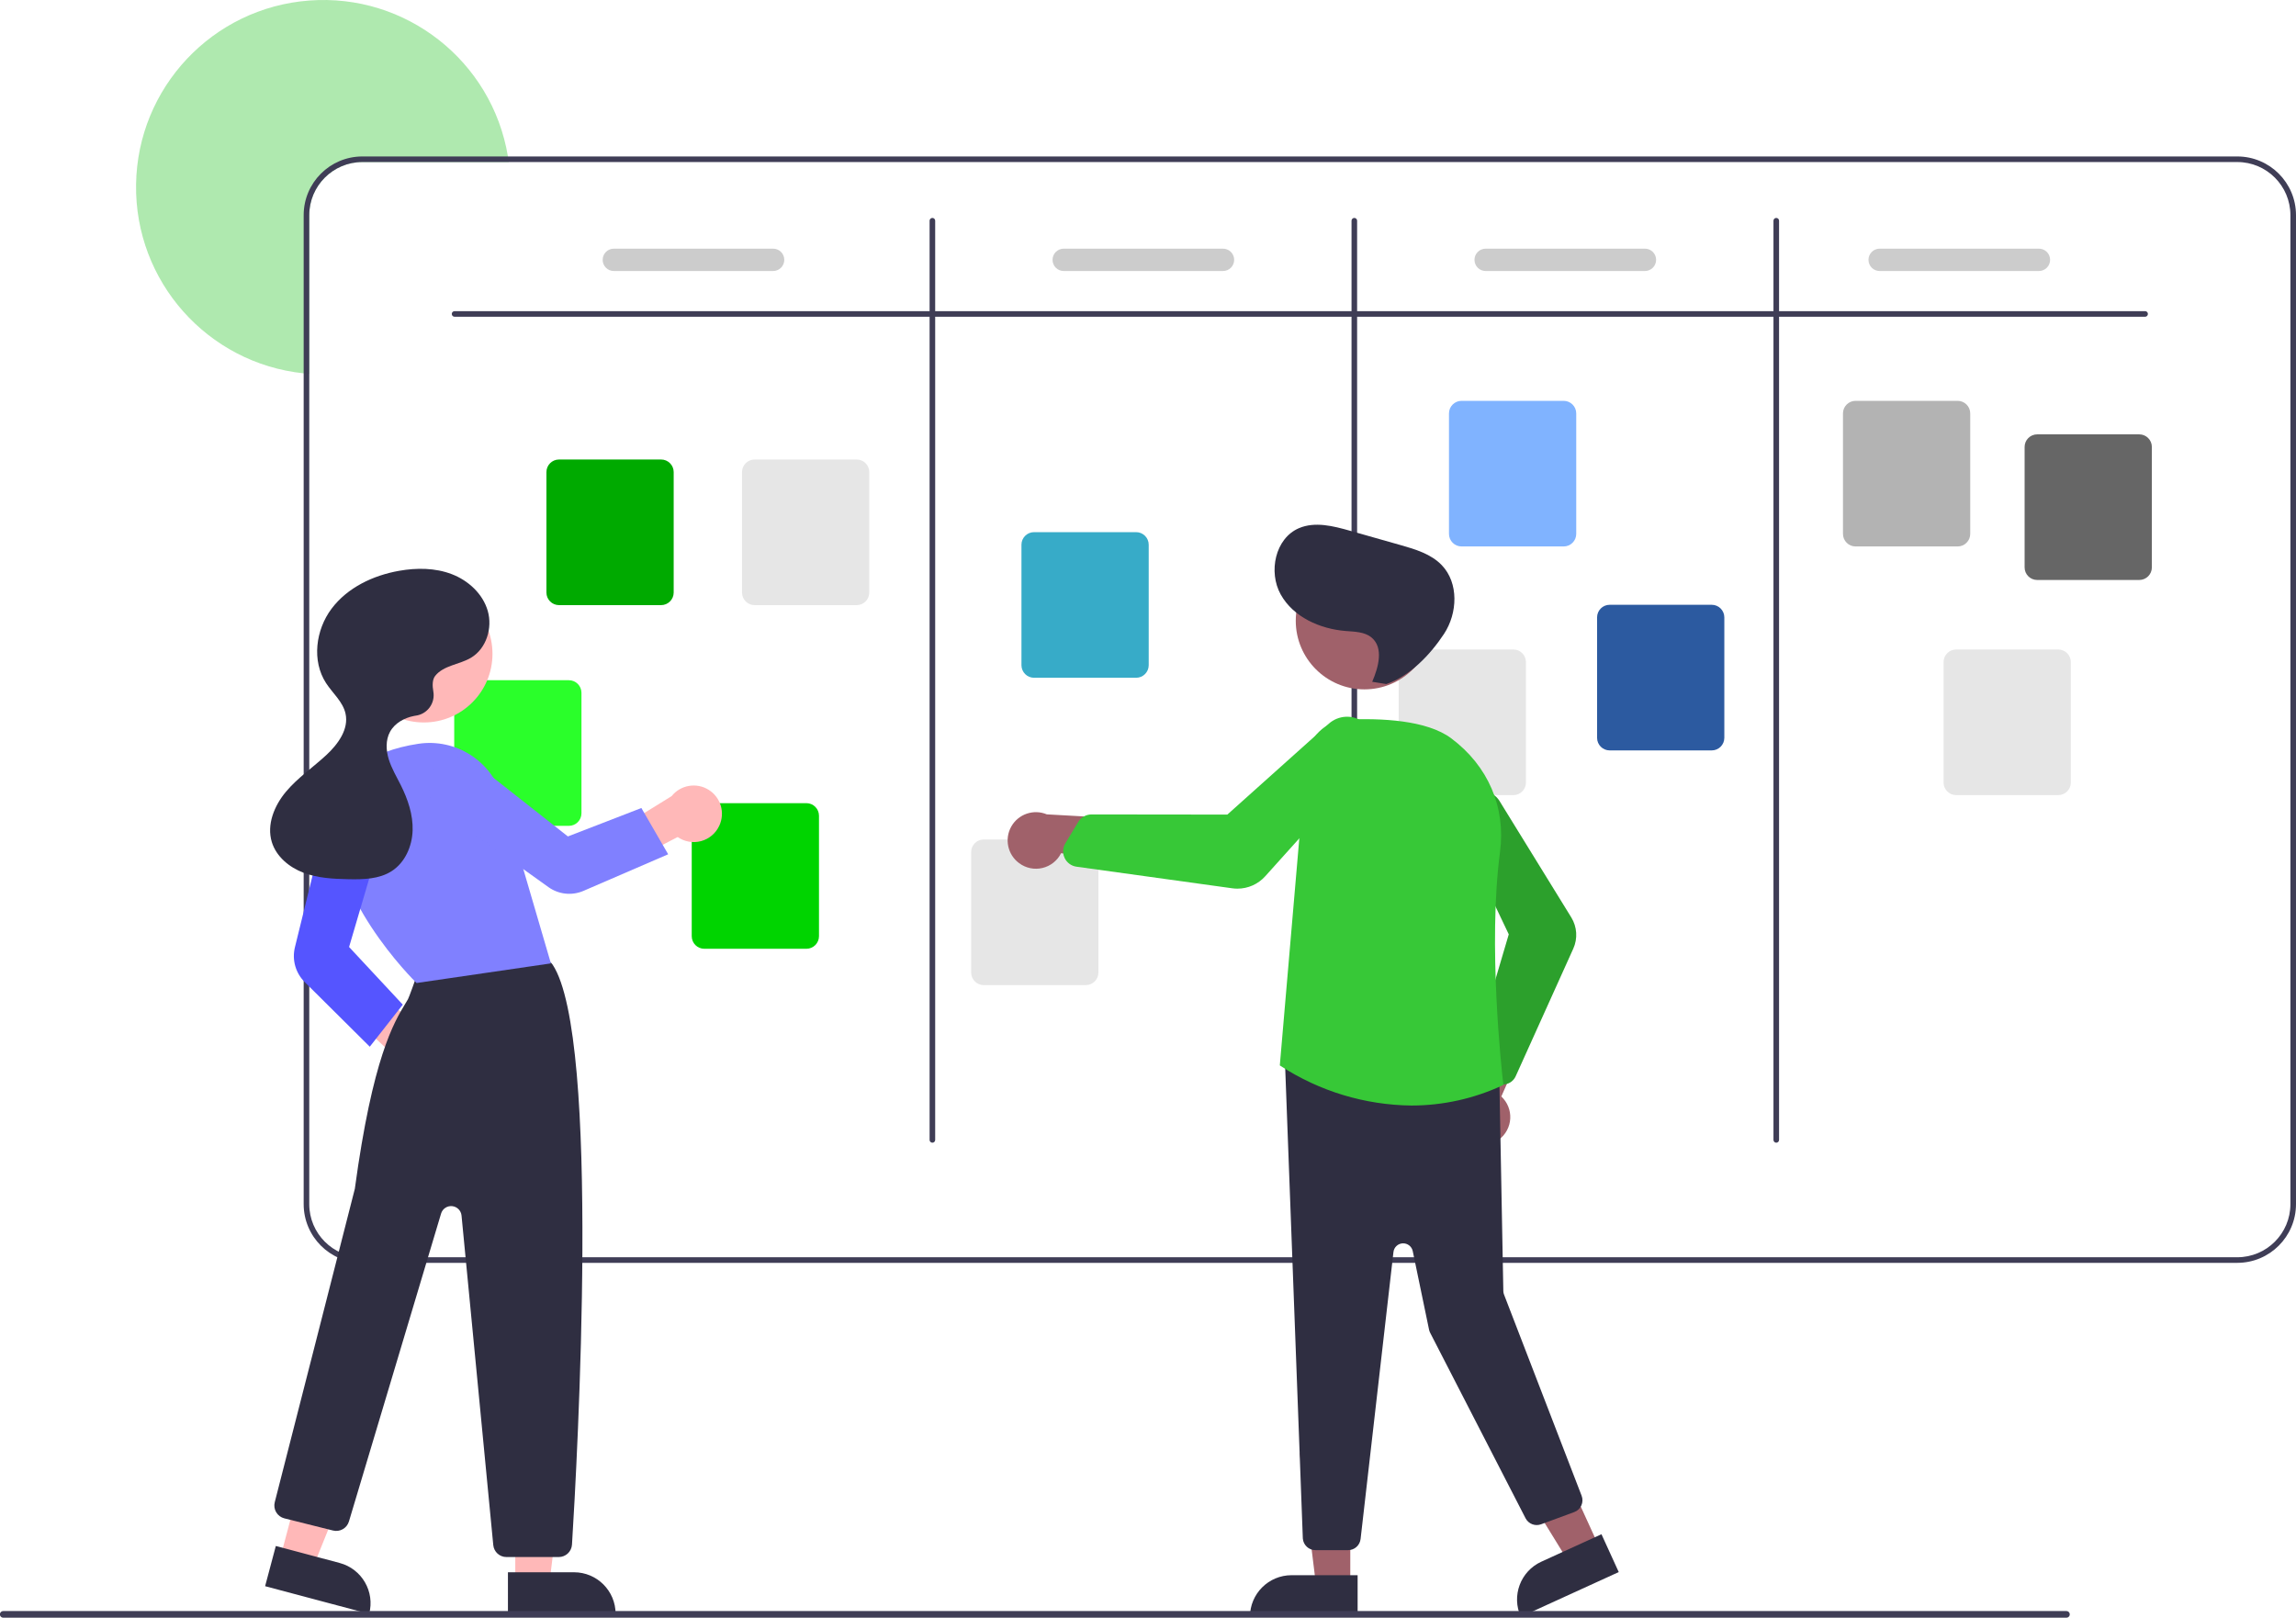
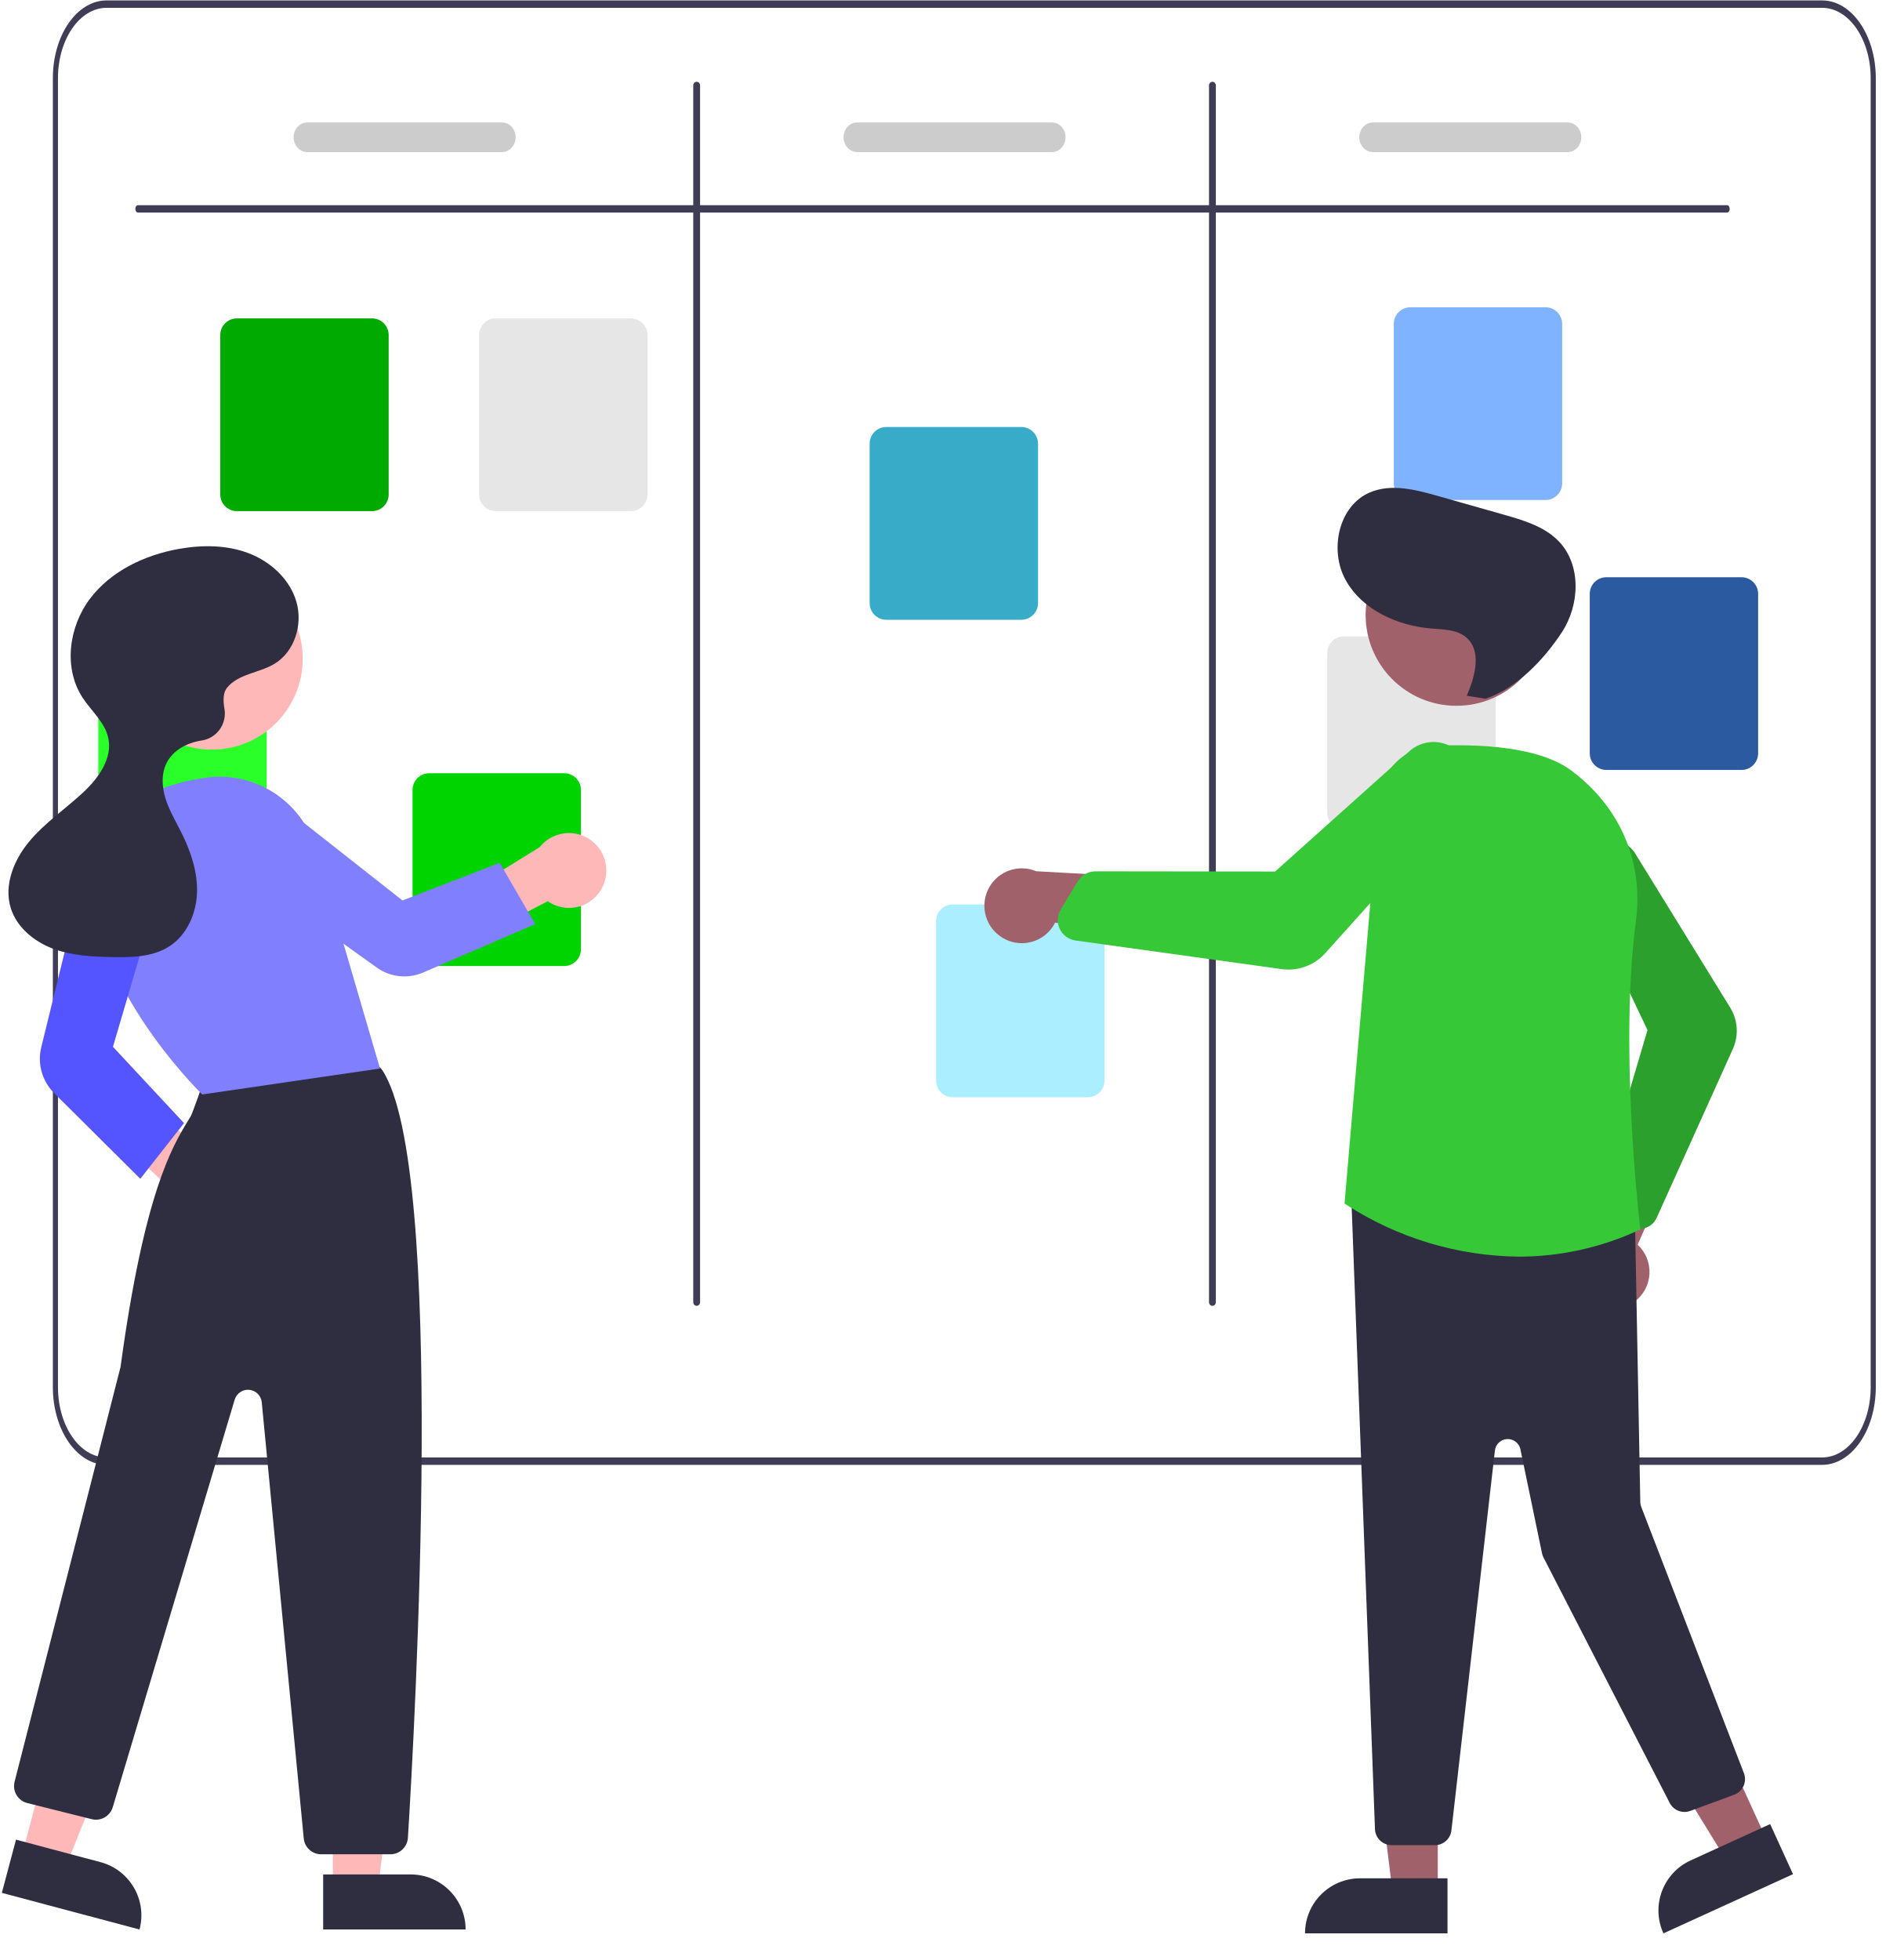
- <svg xmlns="http://www.w3.org/2000/svg" data-name="Layer 1" width="821.676" height="579.01" viewBox="0 0 821.676 579.01" version="1.1" id="svg495">
+ <svg xmlns="http://www.w3.org/2000/svg" data-name="Layer 1" width="510" height="530" viewBox="0 0 510 530" version="1.1" id="svg495">
  <defs id="defs499" />
-   <path d="M371.238,218.495h-52.4a19.017,19.017,0,0,0-19,19v56.81c-.67-.04-1.34-.1-2-.18a66.999,66.999,0,1,1,73.1-77.63C371.048,217.155,371.148,217.825,371.238,218.495Z" transform="translate(-189.1619 -160.4952)" fill="#f2f2f2" id="path401" style="fill:#afe9af" />
-   <path d="M989.838,216.495h-671a21.023,21.023,0,0,0-21,21v354a21.023,21.023,0,0,0,21,21h671a21.023,21.023,0,0,0,21-21v-354A21.023,21.023,0,0,0,989.838,216.495Zm19,375a19.017,19.017,0,0,1-19,19h-671a19.017,19.017,0,0,1-19-19v-354a19.017,19.017,0,0,1,19-19h671a19.017,19.017,0,0,1,19,19Z" transform="translate(-189.1619 -160.4952)" fill="#3f3d56" id="path403" />
-   <path d="M956.838,273.865h-605a1,1,0,0,1,0-2h605a1,1,0,0,1,0,2Z" transform="translate(-189.1619 -160.4952)" fill="#3f3d56" id="path405" />
-   <path d="M522.838,569.495a1,1,0,0,1-1-1v-329a1,1,0,1,1,2,0v329A1,1,0,0,1,522.838,569.495Z" transform="translate(-189.1619 -160.4952)" fill="#3f3d56" id="path407" />
-   <path d="M673.838,569.495a1,1,0,0,1-1-1v-329a1,1,0,1,1,2,0v329A1,1,0,0,1,673.838,569.495Z" transform="translate(-189.1619 -160.4952)" fill="#3f3d56" id="path409" />
-   <path d="M824.838,569.495a1,1,0,0,1-1-1v-329a1,1,0,1,1,2,0v329A1,1,0,0,1,824.838,569.495Z" transform="translate(-189.1619 -160.4952)" fill="#3f3d56" id="path411" />
-   <path d="M425.754,377.083h-36.54a4.505,4.505,0,0,1-4.5-4.5V329.463a4.505,4.505,0,0,1,4.5-4.5h36.54a4.505,4.505,0,0,1,4.5,4.5v43.12A4.505,4.505,0,0,1,425.754,377.083Z" transform="translate(-189.1619 -160.4952)" fill="#6c63ff" id="path413" style="fill:#00aa00" />
-   <path d="M477.754,500.083h-36.54a4.505,4.505,0,0,1-4.5-4.5V452.463a4.505,4.505,0,0,1,4.5-4.5h36.54a4.505,4.505,0,0,1,4.5,4.5v43.12A4.505,4.505,0,0,1,477.754,500.083Z" transform="translate(-189.1619 -160.4952)" fill="#6c63ff" id="path415" style="fill:#00d400" />
-   <path d="M595.754,403.083h-36.54a4.505,4.505,0,0,1-4.5-4.5V355.463a4.505,4.505,0,0,1,4.5-4.5h36.54a4.505,4.505,0,0,1,4.5,4.5v43.12A4.505,4.505,0,0,1,595.754,403.083Z" transform="translate(-189.1619 -160.4952)" fill="#6c63ff" id="path417" style="fill:#37abc8" />
-   <path d="M748.754,356.083h-36.54a4.505,4.505,0,0,1-4.5-4.5V308.463a4.505,4.505,0,0,1,4.5-4.5h36.54a4.505,4.505,0,0,1,4.5,4.5v43.12A4.505,4.505,0,0,1,748.754,356.083Z" transform="translate(-189.1619 -160.4952)" fill="#6c63ff" id="path419" style="fill:#80b3ff" />
-   <path d="M889.754,356.083h-36.54a4.505,4.505,0,0,1-4.5-4.5V308.463a4.505,4.505,0,0,1,4.5-4.5h36.54a4.505,4.505,0,0,1,4.5,4.5v43.12A4.505,4.505,0,0,1,889.754,356.083Z" transform="translate(-189.1619 -160.4952)" fill="#6c63ff" id="path421" style="fill:#b3b3b3" />
-   <path d="M954.754,368.083h-36.54a4.505,4.505,0,0,1-4.5-4.5V320.463a4.505,4.505,0,0,1,4.5-4.5h36.54a4.505,4.505,0,0,1,4.5,4.5v43.12A4.505,4.505,0,0,1,954.754,368.083Z" transform="translate(-189.1619 -160.4952)" fill="#e6e6e6" id="path423" style="fill:#666666" />
-   <path d="M925.754,445.083h-36.54a4.505,4.505,0,0,1-4.5-4.5V397.463a4.505,4.505,0,0,1,4.5-4.5h36.54a4.505,4.505,0,0,1,4.5,4.5v43.12A4.505,4.505,0,0,1,925.754,445.083Z" transform="translate(-189.1619 -160.4952)" fill="#e6e6e6" id="path425" />
-   <path d="M801.754,429.083h-36.54a4.505,4.505,0,0,1-4.5-4.5V381.463a4.505,4.505,0,0,1,4.5-4.5h36.54a4.505,4.505,0,0,1,4.5,4.5v43.12A4.505,4.505,0,0,1,801.754,429.083Z" transform="translate(-189.1619 -160.4952)" fill="#ff6584" id="path427" style="fill:#2c5aa0" />
-   <path d="M730.754,445.083h-36.54a4.505,4.505,0,0,1-4.5-4.5V397.463a4.505,4.505,0,0,1,4.5-4.5h36.54a4.505,4.505,0,0,1,4.5,4.5v43.12A4.505,4.505,0,0,1,730.754,445.083Z" transform="translate(-189.1619 -160.4952)" fill="#e6e6e6" id="path429" />
-   <path d="M577.754,513.083h-36.54a4.505,4.505,0,0,1-4.5-4.5V465.463a4.505,4.505,0,0,1,4.5-4.5h36.54a4.505,4.505,0,0,1,4.5,4.5v43.12A4.505,4.505,0,0,1,577.754,513.083Z" transform="translate(-189.1619 -160.4952)" fill="#e6e6e6" id="path431" />
-   <path d="M392.754,456.083h-36.54a4.505,4.505,0,0,1-4.5-4.5V408.463a4.505,4.505,0,0,1,4.5-4.5h36.54a4.505,4.505,0,0,1,4.5,4.5v43.12A4.505,4.505,0,0,1,392.754,456.083Z" transform="translate(-189.1619 -160.4952)" fill="#ff6584" id="path433" style="fill:#2aff2a" />
-   <path d="M495.754,377.083h-36.54a4.505,4.505,0,0,1-4.5-4.5V329.463a4.505,4.505,0,0,1,4.5-4.5h36.54a4.505,4.505,0,0,1,4.5,4.5v43.12A4.505,4.505,0,0,1,495.754,377.083Z" transform="translate(-189.1619 -160.4952)" fill="#e6e6e6" id="path435" />
-   <path d="M465.838,257.495h-57a4,4,0,0,1,0-8h57a4,4,0,0,1,0,8Z" transform="translate(-189.1619 -160.4952)" fill="#ccc" id="path437" />
-   <path d="M626.838,257.495h-57a4,4,0,0,1,0-8h57a4,4,0,0,1,0,8Z" transform="translate(-189.1619 -160.4952)" fill="#ccc" id="path439" />
-   <path d="M777.838,257.495h-57a4,4,0,0,1,0-8h57a4,4,0,0,1,0,8Z" transform="translate(-189.1619 -160.4952)" fill="#ccc" id="path441" />
-   <path d="M918.838,257.495h-57a4,4,0,0,1,0-8h57a4,4,0,0,1,0,8Z" transform="translate(-189.1619 -160.4952)" fill="#ccc" id="path443" />
-   <path d="M338.171,550.387A10.056,10.056,0,0,1,329.471,537.656L303.838,513.795l13.553-3.438,25.206,20.444a10.11,10.11,0,0,1-4.426,19.586Z" transform="translate(-189.1619 -160.4952)" fill="#ffb8b8" id="path445" />
-   <polygon points="184.404 566.253 196.664 566.253 202.496 518.965 184.402 518.965 184.404 566.253" fill="#ffb8b8" id="polygon447" />
-   <path d="M370.939,723.245h38.531a0,0,0,0,1,0,0v14.887a0,0,0,0,1,0,0H385.826a14.887,14.887,0,0,1-14.887-14.887v0A0,0,0,0,1,370.939,723.245Z" transform="translate(591.28 1300.863) rotate(179.9974)" fill="#2f2e41" id="path449" />
-   <polygon points="100.345 557.401 112.193 560.555 129.994 516.359 112.509 511.705 100.345 557.401" fill="#ffb8b8" id="polygon451" />
-   <path d="M285.307,718.541h38.531a0,0,0,0,1,0,0v14.887a0,0,0,0,1,0,0H300.194a14.887,14.887,0,0,1-14.887-14.887v0A0,0,0,0,1,285.307,718.541Z" transform="matrix(-0.96635, -0.25722, 0.25722, -0.96635, 222.9961, 1345.388)" fill="#2f2e41" id="path453" />
-   <path d="M389.123,717.795H370.416a4.73,4.73,0,0,1-4.726-4.293L354.333,595.57a3.748,3.748,0,0,0-7.321-.715L314.039,705.055a4.742,4.742,0,0,1-5.7,3.246l-17.403-4.352a4.747,4.747,0,0,1-3.447-5.787c.284-1.11,28.411-111.028,28.656-112.158,6.373-46.968,13.997-59.554,18.093-66.314.339-.56.651-1.074.931-1.561.351-.608,2.512-6.645,3.884-10.564a4.79,4.79,0,0,1,2.435-2.978c17.211-8.802,37.347-2.709,43.109-.632a4.682,4.682,0,0,1,2.338,1.815c17.285,26.071,8.802,177.491,6.926,207.581A4.751,4.751,0,0,1,389.123,717.795Z" transform="translate(-189.1619 -160.4952)" fill="#2f2e41" id="path455" />
-   <circle cx="151.684" cy="234.024" r="24.561" fill="#ffb8b8" id="circle457" />
-   <path d="M338.244,512.333l-.177-.171c-.331-.32-33.056-32.38-28.821-62.024,1.811-12.68,12.07-20.781,29.668-23.431a27.135,27.135,0,0,1,30,19.121l17.4,59.484Z" transform="translate(-189.1619 -160.4952)" fill="#ccc" id="path459" style="fill:#8080ff" />
-   <path d="M321.495,535.136l-23.318-23.171a13.137,13.137,0,0,1-3.48-12.392l11.289-45.919A10.354,10.354,0,0,1,319.165,446.254a10.411,10.411,0,0,1,6.809,12.794L314.09,499.444l19.218,20.637Z" transform="translate(-189.1619 -160.4952)" fill="#ccc" id="path461" style="fill:#5555ff" />
-   <path d="M446.566,456.058a10.056,10.056,0,0,1-14.884,4.029L400.553,476.221l1.376-13.706,27.597-17.079a10.11,10.11,0,0,1,17.04,10.621Z" transform="translate(-189.1619 -160.4952)" fill="#ffb8b8" id="path463" />
-   <path d="M428.283,466.26l-30.346,13.114a12.809,12.809,0,0,1-12.477-1.338l-38.589-27.649A10.355,10.355,0,0,1,344.897,435.4a10.41,10.41,0,0,1,14.409-1.568l33.088,26.042,26.3-10.175Z" transform="translate(-189.1619 -160.4952)" fill="#ccc" id="path465" style="fill:#8080ff" />
-   <path d="M344.918,402.39c3.03-3.796,8.691-4.001,12.853-6.505,5.452-3.28,7.706-10.611,5.949-16.726s-6.938-10.881-12.878-13.16-12.549-2.307-18.816-1.206c-9.33,1.64-18.516,5.995-24.207,13.569s-7.139,18.666-1.981,26.612c2.37,3.652,6.029,6.667,6.975,10.917,1.242,5.58-2.671,10.961-6.864,14.846-4.777,4.426-10.257,8.133-14.442,13.123s-6.976,11.806-5.066,18.032c1.6,5.216,6.256,9.059,11.361,10.984s10.666,2.203,16.121,2.309c5.297.104,10.924-.025,15.386-2.881,4.777-3.058,7.328-8.858,7.516-14.527s-1.706-11.223-4.245-16.294c-1.513-3.023-3.273-5.953-4.278-9.18s-1.18-6.89.431-9.863c1.693-3.125,5.117-5.009,8.604-5.694.181-.036.373-.067.573-.096a7.398,7.398,0,0,0,6.333-8.628C343.847,405.808,343.881,403.689,344.918,402.39Z" transform="translate(-189.1619 -160.4952)" fill="#2f2e41" id="path467" />
-   <polygon points="483.229 567.3 470.969 567.3 465.137 520.012 483.231 520.013 483.229 567.3" fill="#a0616a" id="polygon469" />
-   <path d="M462.212,563.797h23.644a0,0,0,0,1,0,0v14.887a0,0,0,0,1,0,0H447.325a0,0,0,0,1,0,0v0A14.887,14.887,0,0,1,462.212,563.797Z" fill="#2f2e41" id="path471" />
-   <polygon points="572.184 553.413 561.033 558.506 536.079 517.917 552.538 510.399 572.184 553.413" fill="#a0616a" id="polygon473" />
-   <path d="M743.47,716.962h23.644a0,0,0,0,1,0,0v14.887a0,0,0,0,1,0,0H728.583a0,0,0,0,1,0,0v0A14.887,14.887,0,0,1,743.47,716.962Z" transform="translate(-422.5278 215.6884) rotate(-24.54855)" fill="#2f2e41" id="path475" />
-   <path d="M725.643,568.352a10.056,10.056,0,0,0,.801-15.399l14.412-32.7-18.309,3.103-10.879,30.577a10.11,10.11,0,0,0,13.975,14.419Z" transform="translate(-189.1619 -160.4952)" fill="#a0616a" id="path477" />
-   <path d="M671.609,715.327H659.897a4.517,4.517,0,0,1-4.488-4.174l-6.387-170.559a4.5,4.5,0,0,1,4.925-4.805l67.735,7.193a4.501,4.501,0,0,1,4.062,4.394l1.419,75.235a3.492,3.492,0,0,0,.234,1.193l27.785,72.053a4.499,4.499,0,0,1-2.643,5.841l-11.868,4.373a4.501,4.501,0,0,1-5.557-2.164l-34.133-66.369a4.475,4.475,0,0,1-.404-1.143l-5.831-28.094a3.5,3.5,0,0,0-6.904.312L676.08,711.338A4.499,4.499,0,0,1,671.609,715.327Z" transform="translate(-189.1619 -160.4952)" fill="#2f2e41" id="path479" />
-   <circle cx="488.279" cy="222.178" r="24.561" fill="#a0616a" id="circle481" />
-   <path d="M727.022,548.653a5.007,5.007,0,0,1-3.681-1.622l-5.373-5.861a5.026,5.026,0,0,1-1.109-4.795l12.251-41.464-18.64-39.144a8.832,8.832,0,0,1-.604-5.879,8.809,8.809,0,0,1,16.313-2.084l25.295,41.042a11.951,11.951,0,0,1,.72,11.198l-20.61,45.665a4.988,4.988,0,0,1-3.766,2.88A5.054,5.054,0,0,1,727.022,548.653Z" transform="translate(-189.1619 -160.4952)" fill="#6c63ff" id="path485" style="fill:#2ca02c" />
-   <path d="M553.9,469.448a10.056,10.056,0,0,0,14.999-3.578l35.438,4.596L596.192,453.778l-32.404-1.806a10.11,10.11,0,0,0-9.888,17.476Z" transform="translate(-189.1619 -160.4952)" fill="#a0616a" id="path487" />
-   <path d="M680.234,404.523c2.244-5.195,4.144-12.113-.161-15.785-2.497-2.13-6.094-2.135-9.365-2.4-9.217-.747-18.706-4.988-23.211-13.064s-1.989-20.084,6.51-23.728c5.729-2.456,12.297-.783,18.294.918l18.006,5.106c5.35,1.517,10.967,3.19,14.819,7.201,6.143,6.397,5.684,17.212.805,24.618s-12.226,15.131-20.638,17.943Z" transform="translate(-189.1619 -160.4952)" fill="#2f2e41" id="path491" />
-   <path d="M928.647,739.505h-738.294a1.191,1.191,0,1,1,0-2.381h738.294a1.191,1.191,0,1,1,0,2.381Z" transform="translate(-189.1619 -160.4952)" fill="#3f3d56" id="path493" />
-   <path d="M694.285,556.19a87.664,87.664,0,0,1-46.873-14.198l-.239-.165.025-.29,9.395-109.416a15.421,15.421,0,0,1,14.599-14.062c12.176-.56,28.531.146,37.286,6.667,13.231,9.854,19.608,24.694,17.496,40.712-4.38,33.219.582,78.029,1.162,83.029l.042.36-.33.151A77.266,77.266,0,0,1,694.285,556.19Z" transform="translate(-189.1619 -160.4952)" fill="#6c63ff" id="path483" style="fill:#37c837" />
-   <path d="M632.011,478.562a13.425,13.425,0,0,1-1.845-.127l-55.751-7.732a5.541,5.541,0,0,1-4.251-3.111,5.657,5.657,0,0,1-.318-.829h-0a5.564,5.564,0,0,1,.575-4.432l4.614-7.649a5.584,5.584,0,0,1,4.756-2.686h.008l48.596.056,36.294-32.517a9.868,9.868,0,0,1,6.107-2.5,9.835,9.835,0,0,1,7.373,16.815L641.953,474.128A13.364,13.364,0,0,1,632.011,478.562Z" transform="translate(-189.1619 -160.4952)" fill="#6c63ff" id="path489" style="fill:#37c837" />
+   <path d="M 492.79,0.113 H 28.817 A 14.537,21.023 0 0 0 14.297,21.113 V 375.113 a 14.537,21.023 0 0 0 14.521,21 H 492.79 a 14.537,21.023 0 0 0 14.521,-21 V 21.113 A 14.537,21.023 0 0 0 492.79,0.113 Z M 505.928,375.113 a 13.15,19.017 0 0 1 -13.138,19 H 28.817 a 13.15,19.017 0 0 1 -13.138,-19 V 21.113 A 13.15,19.017 0 0 1 28.817,2.113 H 492.79 a 13.15,19.017 0 0 1 13.138,19 z" fill="#3f3d56" id="path403" style="stroke-width:0.832" />
+   <path d="M 467.093,57.483 H 37.312 a 0.71,1 0 0 1 0,-2 h 429.781 a 0.71,1 0 0 1 0,2 z" fill="#3f3d56" id="path405" style="stroke-width:0.843" />
+   <path d="m 188.414,353.113 a 0.924,1 0 0 1 -0.924,-1 V 23.113 a 0.924,1 0 1 1 1.848,0 V 352.113 a 0.924,1 0 0 1 -0.924,1 z" fill="#3f3d56" id="path407" style="stroke-width:0.961" />
+   <path d="m 327.902,353.113 a 0.924,1 0 0 1 -0.924,-1 V 23.113 a 0.924,1 0 1 1 1.848,0 V 352.113 a 0.924,1 0 0 1 -0.924,1 z" fill="#3f3d56" id="path409" style="stroke-width:0.961" />
+   <path d="M 100.614,138.215 H 64.074 a 4.505,4.505 0 0 1 -4.5,-4.5 V 90.595 a 4.505,4.505 0 0 1 4.5,-4.5 h 36.54 a 4.505,4.505 0 0 1 4.5,4.5 V 133.715 a 4.505,4.505 0 0 1 -4.5,4.5 z" fill="#6c63ff" id="path413" style="fill:#00aa00" />
+   <path d="m 152.614,261.215 h -36.54 a 4.505,4.505 0 0 1 -4.5,-4.5 v -43.12 a 4.505,4.505 0 0 1 4.5,-4.5 h 36.54 a 4.505,4.505 0 0 1 4.5,4.5 v 43.12 a 4.505,4.505 0 0 1 -4.5,4.5 z" fill="#6c63ff" id="path415" style="fill:#00d400" />
+   <path d="m 276.235,167.587 h -36.54 a 4.505,4.505 0 0 1 -4.5,-4.5 v -43.12 a 4.505,4.505 0 0 1 4.5,-4.5 h 36.54 a 4.505,4.505 0 0 1 4.5,4.5 v 43.12 a 4.505,4.505 0 0 1 -4.5,4.5 z" fill="#6c63ff" id="path417" style="fill:#37abc8" />
+   <path d="m 417.992,135.203 h -36.54 a 4.505,4.505 0 0 1 -4.5,-4.5 V 87.584 a 4.505,4.505 0 0 1 4.5,-4.5 h 36.54 a 4.505,4.505 0 0 1 4.5,4.5 v 43.12 a 4.505,4.505 0 0 1 -4.5,4.5 z" fill="#6c63ff" id="path419" style="fill:#80b3ff" />
+   <path d="m 470.992,208.203 h -36.54 a 4.505,4.505 0 0 1 -4.5,-4.5 v -43.12 a 4.505,4.505 0 0 1 4.5,-4.5 h 36.54 a 4.505,4.505 0 0 1 4.5,4.5 v 43.12 a 4.505,4.505 0 0 1 -4.5,4.5 z" fill="#ff6584" id="path427" style="fill:#2c5aa0" />
+   <path d="m 399.992,224.203 h -36.54 a 4.505,4.505 0 0 1 -4.5,-4.5 v -43.12 a 4.505,4.505 0 0 1 4.5,-4.5 h 36.54 a 4.505,4.505 0 0 1 4.5,4.5 v 43.12 a 4.505,4.505 0 0 1 -4.5,4.5 z" fill="#e6e6e6" id="path429" />
+   <path d="m 294.212,296.7 h -36.54 a 4.505,4.505 0 0 1 -4.5,-4.5 v -43.12 a 4.505,4.505 0 0 1 4.5,-4.5 h 36.54 a 4.505,4.505 0 0 1 4.5,4.5 v 43.12 a 4.505,4.505 0 0 1 -4.5,4.5 z" fill="#e6e6e6" id="path431" style="fill:#aaeeff" />
+   <path d="M 67.614,217.215 H 31.074 a 4.505,4.505 0 0 1 -4.5,-4.5 v -43.12 a 4.505,4.505 0 0 1 4.5,-4.5 h 36.54 a 4.505,4.505 0 0 1 4.5,4.5 v 43.12 a 4.505,4.505 0 0 1 -4.5,4.5 z" fill="#ff6584" id="path433" style="fill:#2aff2a" />
+   <path d="m 170.614,138.215 h -36.54 a 4.505,4.505 0 0 1 -4.5,-4.5 V 90.595 a 4.505,4.505 0 0 1 4.5,-4.5 h 36.54 a 4.505,4.505 0 0 1 4.5,4.5 V 133.715 a 4.505,4.505 0 0 1 -4.5,4.5 z" fill="#e6e6e6" id="path435" />
+   <path d="M 135.76,41.113 H 83.105 a 3.695,4 0 0 1 0,-8 h 52.654 a 3.695,4 0 0 1 0,8 z" fill="#cccccc" id="path437" style="stroke-width:0.961" />
+   <path d="m 284.485,41.113 h -52.654 a 3.695,4 0 0 1 0,-8 h 52.654 a 3.695,4 0 0 1 0,8 z" fill="#cccccc" id="path439" style="stroke-width:0.961" />
+   <path d="m 423.973,41.113 h -52.654 a 3.695,4 0 0 1 0,-8 h 52.654 a 3.695,4 0 0 1 0,8 z" fill="#cccccc" id="path441" style="stroke-width:0.961" />
+   <path d="m 54.63,334.004 a 10.056,10.056 0 0 1 -8.7,-12.73 l -25.633,-23.861 13.553,-3.438 25.206,20.444 a 10.11,10.11 0 0 1 -4.426,19.586 z" fill="#ffb8b8" id="path445" />
+   <polygon points="184.404,566.253 196.664,566.253 202.496,518.965 184.402,518.965 " fill="#ffb8b8" id="polygon447" transform="translate(-94.37964,-55.887)" />
+   <path d="m 125.928,521.749 -38.531,0.002 -6.81e-4,-14.887 23.644,-0.001 a 14.887,14.887 0 0 1 14.888,14.886 v 0 z" fill="#2f2e41" id="path449" />
+   <polygon points="100.345,557.401 112.193,560.555 129.994,516.359 112.509,511.705 " fill="#ffb8b8" id="polygon451" transform="translate(-94.37964,-55.887)" />
+   <path d="M 37.733,521.752 0.499,511.842 4.328,497.456 27.177,503.537 a 14.887,14.887 0 0 1 10.557,18.215 v 0 z" fill="#2f2e41" id="path453" style="stroke-width:1" />
+   <path d="M 105.581,501.413 H 86.874 a 4.73,4.73 0 0 1 -4.726,-4.293 l -11.356,-117.932 a 3.748,3.748 0 0 0 -7.321,-0.715 l -32.973,110.199 a 4.742,4.742 0 0 1 -5.7,3.246 L 7.394,487.567 a 4.747,4.747 0 0 1 -3.447,-5.787 c 0.284,-1.11 28.411,-111.028 28.656,-112.158 6.373,-46.968 13.997,-59.554 18.093,-66.314 0.339,-0.56 0.651,-1.074 0.931,-1.561 0.351,-0.608 2.512,-6.645 3.884,-10.564 a 4.79,4.79 0 0 1 2.435,-2.978 c 17.211,-8.802 37.347,-2.709 43.109,-0.632 a 4.682,4.682 0 0 1 2.338,1.815 c 17.285,26.071 8.802,177.491 6.926,207.581 a 4.751,4.751 0 0 1 -4.738,4.443 z" fill="#2f2e41" id="path455" />
+   <circle cx="57.305" cy="178.137" r="24.561" fill="#ffb8b8" id="circle457" />
+   <path d="m 54.702,295.951 -0.177,-0.171 c -0.331,-0.32 -33.056,-32.38 -28.821,-62.024 1.811,-12.68 12.07,-20.781 29.668,-23.431 a 27.135,27.135 0 0 1 30,19.121 l 17.4,59.484 z" fill="#ccc" id="path459" style="fill:#8080ff" />
+   <path d="m 37.953,318.754 -23.318,-23.171 a 13.137,13.137 0 0 1 -3.48,-12.392 l 11.289,-45.919 a 10.354,10.354 0 0 1 13.18,-7.4 10.411,10.411 0 0 1 6.809,12.794 l -11.884,40.396 19.218,20.637 z" fill="#ccc" id="path461" style="fill:#5555ff" />
+   <path d="m 163.025,239.675 a 10.056,10.056 0 0 1 -14.884,4.029 l -31.129,16.134 1.376,-13.706 27.597,-17.079 a 10.11,10.11 0 0 1 17.04,10.621 z" fill="#ffb8b8" id="path463" />
+   <path d="m 144.742,249.878 -30.346,13.114 a 12.809,12.809 0 0 1 -12.477,-1.338 L 63.329,234.004 a 10.355,10.355 0 0 1 -1.974,-14.986 10.41,10.41 0 0 1 14.409,-1.568 l 33.088,26.042 26.3,-10.175 z" fill="#ccc" id="path465" style="fill:#8080ff" />
+   <path d="m 61.376,186.008 c 3.03,-3.796 8.691,-4.001 12.853,-6.505 5.452,-3.28 7.706,-10.611 5.949,-16.726 -1.757,-6.115 -6.938,-10.881 -12.878,-13.16 -5.94,-2.279 -12.549,-2.307 -18.816,-1.206 -9.33,1.64 -18.516,5.995 -24.207,13.569 -5.69,7.574 -7.139,18.666 -1.981,26.612 2.37,3.652 6.029,6.667 6.975,10.917 1.242,5.58 -2.671,10.961 -6.864,14.846 -4.777,4.426 -10.257,8.133 -14.442,13.123 -4.185,4.99 -6.976,11.806 -5.066,18.032 1.6,5.216 6.256,9.059 11.361,10.984 5.106,1.925 10.666,2.203 16.121,2.309 5.297,0.104 10.924,-0.025 15.386,-2.881 4.777,-3.058 7.328,-8.858 7.516,-14.527 0.188,-5.669 -1.706,-11.223 -4.245,-16.294 -1.513,-3.023 -3.273,-5.953 -4.278,-9.18 -1.006,-3.228 -1.18,-6.89 0.431,-9.863 1.693,-3.125 5.117,-5.009 8.604,-5.694 0.181,-0.036 0.373,-0.067 0.573,-0.096 a 7.398,7.398 0 0 0 6.333,-8.628 c -0.397,-2.214 -0.363,-4.334 0.674,-5.633 z" fill="#2f2e41" id="path467" />
+   <polygon points="483.229,567.3 470.969,567.3 465.137,520.012 483.231,520.013 " fill="#a0616a" id="polygon469" transform="translate(-94.37964,-55.887)" />
+   <path d="m 367.832,507.91 h 23.644 v 14.887 h -38.531 v 0 a 14.887,14.887 0 0 1 14.887,-14.887 z" fill="#2f2e41" id="path471" />
+   <polygon points="572.184,553.413 561.033,558.506 536.079,517.917 552.538,510.399 " fill="#a0616a" id="polygon473" transform="translate(-94.37964,-55.887)" />
+   <path d="m 457.232,503.071 21.507,-9.823 6.185,13.541 -35.048,16.008 v 0 a 14.887,14.887 0 0 1 7.356,-19.726 z" fill="#2f2e41" id="path475" />
+   <path d="m 442.102,351.97 a 10.056,10.056 0 0 0 0.801,-15.399 l 14.412,-32.7 -18.309,3.103 -10.879,30.577 a 10.11,10.11 0 0 0 13.975,14.419 z" fill="#a0616a" id="path477" />
+   <path d="m 388.068,498.944 h -11.712 a 4.517,4.517 0 0 1 -4.488,-4.174 l -6.387,-170.559 a 4.5,4.5 0 0 1 4.925,-4.805 l 67.735,7.193 a 4.501,4.501 0 0 1 4.062,4.394 l 1.419,75.235 a 3.492,3.492 0 0 0 0.234,1.193 l 27.785,72.053 a 4.499,4.499 0 0 1 -2.643,5.841 l -11.868,4.373 a 4.501,4.501 0 0 1 -5.557,-2.164 l -34.133,-66.369 a 4.475,4.475 0 0 1 -0.404,-1.143 l -5.831,-28.094 a 3.5,3.5 0 0 0 -6.904,0.312 l -11.762,102.724 a 4.499,4.499 0 0 1 -4.471,3.988 z" fill="#2f2e41" id="path479" />
+   <circle cx="393.9" cy="166.291" r="24.561" fill="#a0616a" id="circle481" />
+   <path d="m 443.48,332.271 a 5.007,5.007 0 0 1 -3.681,-1.622 l -5.373,-5.861 a 5.026,5.026 0 0 1 -1.109,-4.795 l 12.251,-41.464 -18.64,-39.144 a 8.832,8.832 0 0 1 -0.604,-5.879 8.809,8.809 0 0 1 16.313,-2.084 l 25.295,41.042 a 11.951,11.951 0 0 1 0.72,11.198 l -20.61,45.665 a 4.988,4.988 0 0 1 -3.766,2.88 5.054,5.054 0 0 1 -0.796,0.064 z" fill="#6c63ff" id="path485" style="fill:#2ca02c" />
+   <path d="m 270.358,253.066 a 10.056,10.056 0 0 0 14.999,-3.578 l 35.438,4.596 -8.144,-16.688 -32.404,-1.806 a 10.11,10.11 0 0 0 -9.888,17.476 z" fill="#a0616a" id="path487" />
+   <path d="m 396.692,188.141 c 2.244,-5.195 4.144,-12.113 -0.161,-15.785 -2.497,-2.13 -6.094,-2.135 -9.365,-2.4 -9.217,-0.747 -18.706,-4.988 -23.211,-13.064 -4.505,-8.076 -1.989,-20.084 6.51,-23.728 5.729,-2.456 12.297,-0.783 18.294,0.918 l 18.006,5.106 c 5.35,1.517 10.967,3.19 14.819,7.201 6.143,6.397 5.684,17.212 0.805,24.618 -4.879,7.406 -12.226,15.131 -20.638,17.943 z" fill="#2f2e41" id="path491" />
+   <path d="m 410.743,339.807 a 87.664,87.664 0 0 1 -46.873,-14.198 l -0.239,-0.165 0.025,-0.29 9.395,-109.416 A 15.421,15.421 0 0 1 387.65,201.677 c 12.176,-0.56 28.531,0.146 37.286,6.667 13.231,9.854 19.608,24.694 17.496,40.712 -4.38,33.219 0.582,78.029 1.162,83.029 l 0.042,0.36 -0.33,0.151 a 77.266,77.266 0 0 1 -32.562,7.21 z" fill="#6c63ff" id="path483" style="fill:#37c837" />
+   <path d="m 348.47,262.18 a 13.425,13.425 0 0 1 -1.845,-0.127 l -55.751,-7.732 a 5.541,5.541 0 0 1 -4.251,-3.111 5.657,5.657 0 0 1 -0.318,-0.829 h -2.5e-4 a 5.564,5.564 0 0 1 0.575,-4.432 l 4.614,-7.649 a 5.584,5.584 0 0 1 4.756,-2.686 h 0.008 l 48.596,0.056 36.294,-32.517 a 9.868,9.868 0 0 1 6.107,-2.5 9.835,9.835 0 0 1 7.373,16.815 l -36.215,40.278 a 13.364,13.364 0 0 1 -9.942,4.434 z" fill="#6c63ff" id="path489" style="fill:#37c837" />
</svg>
